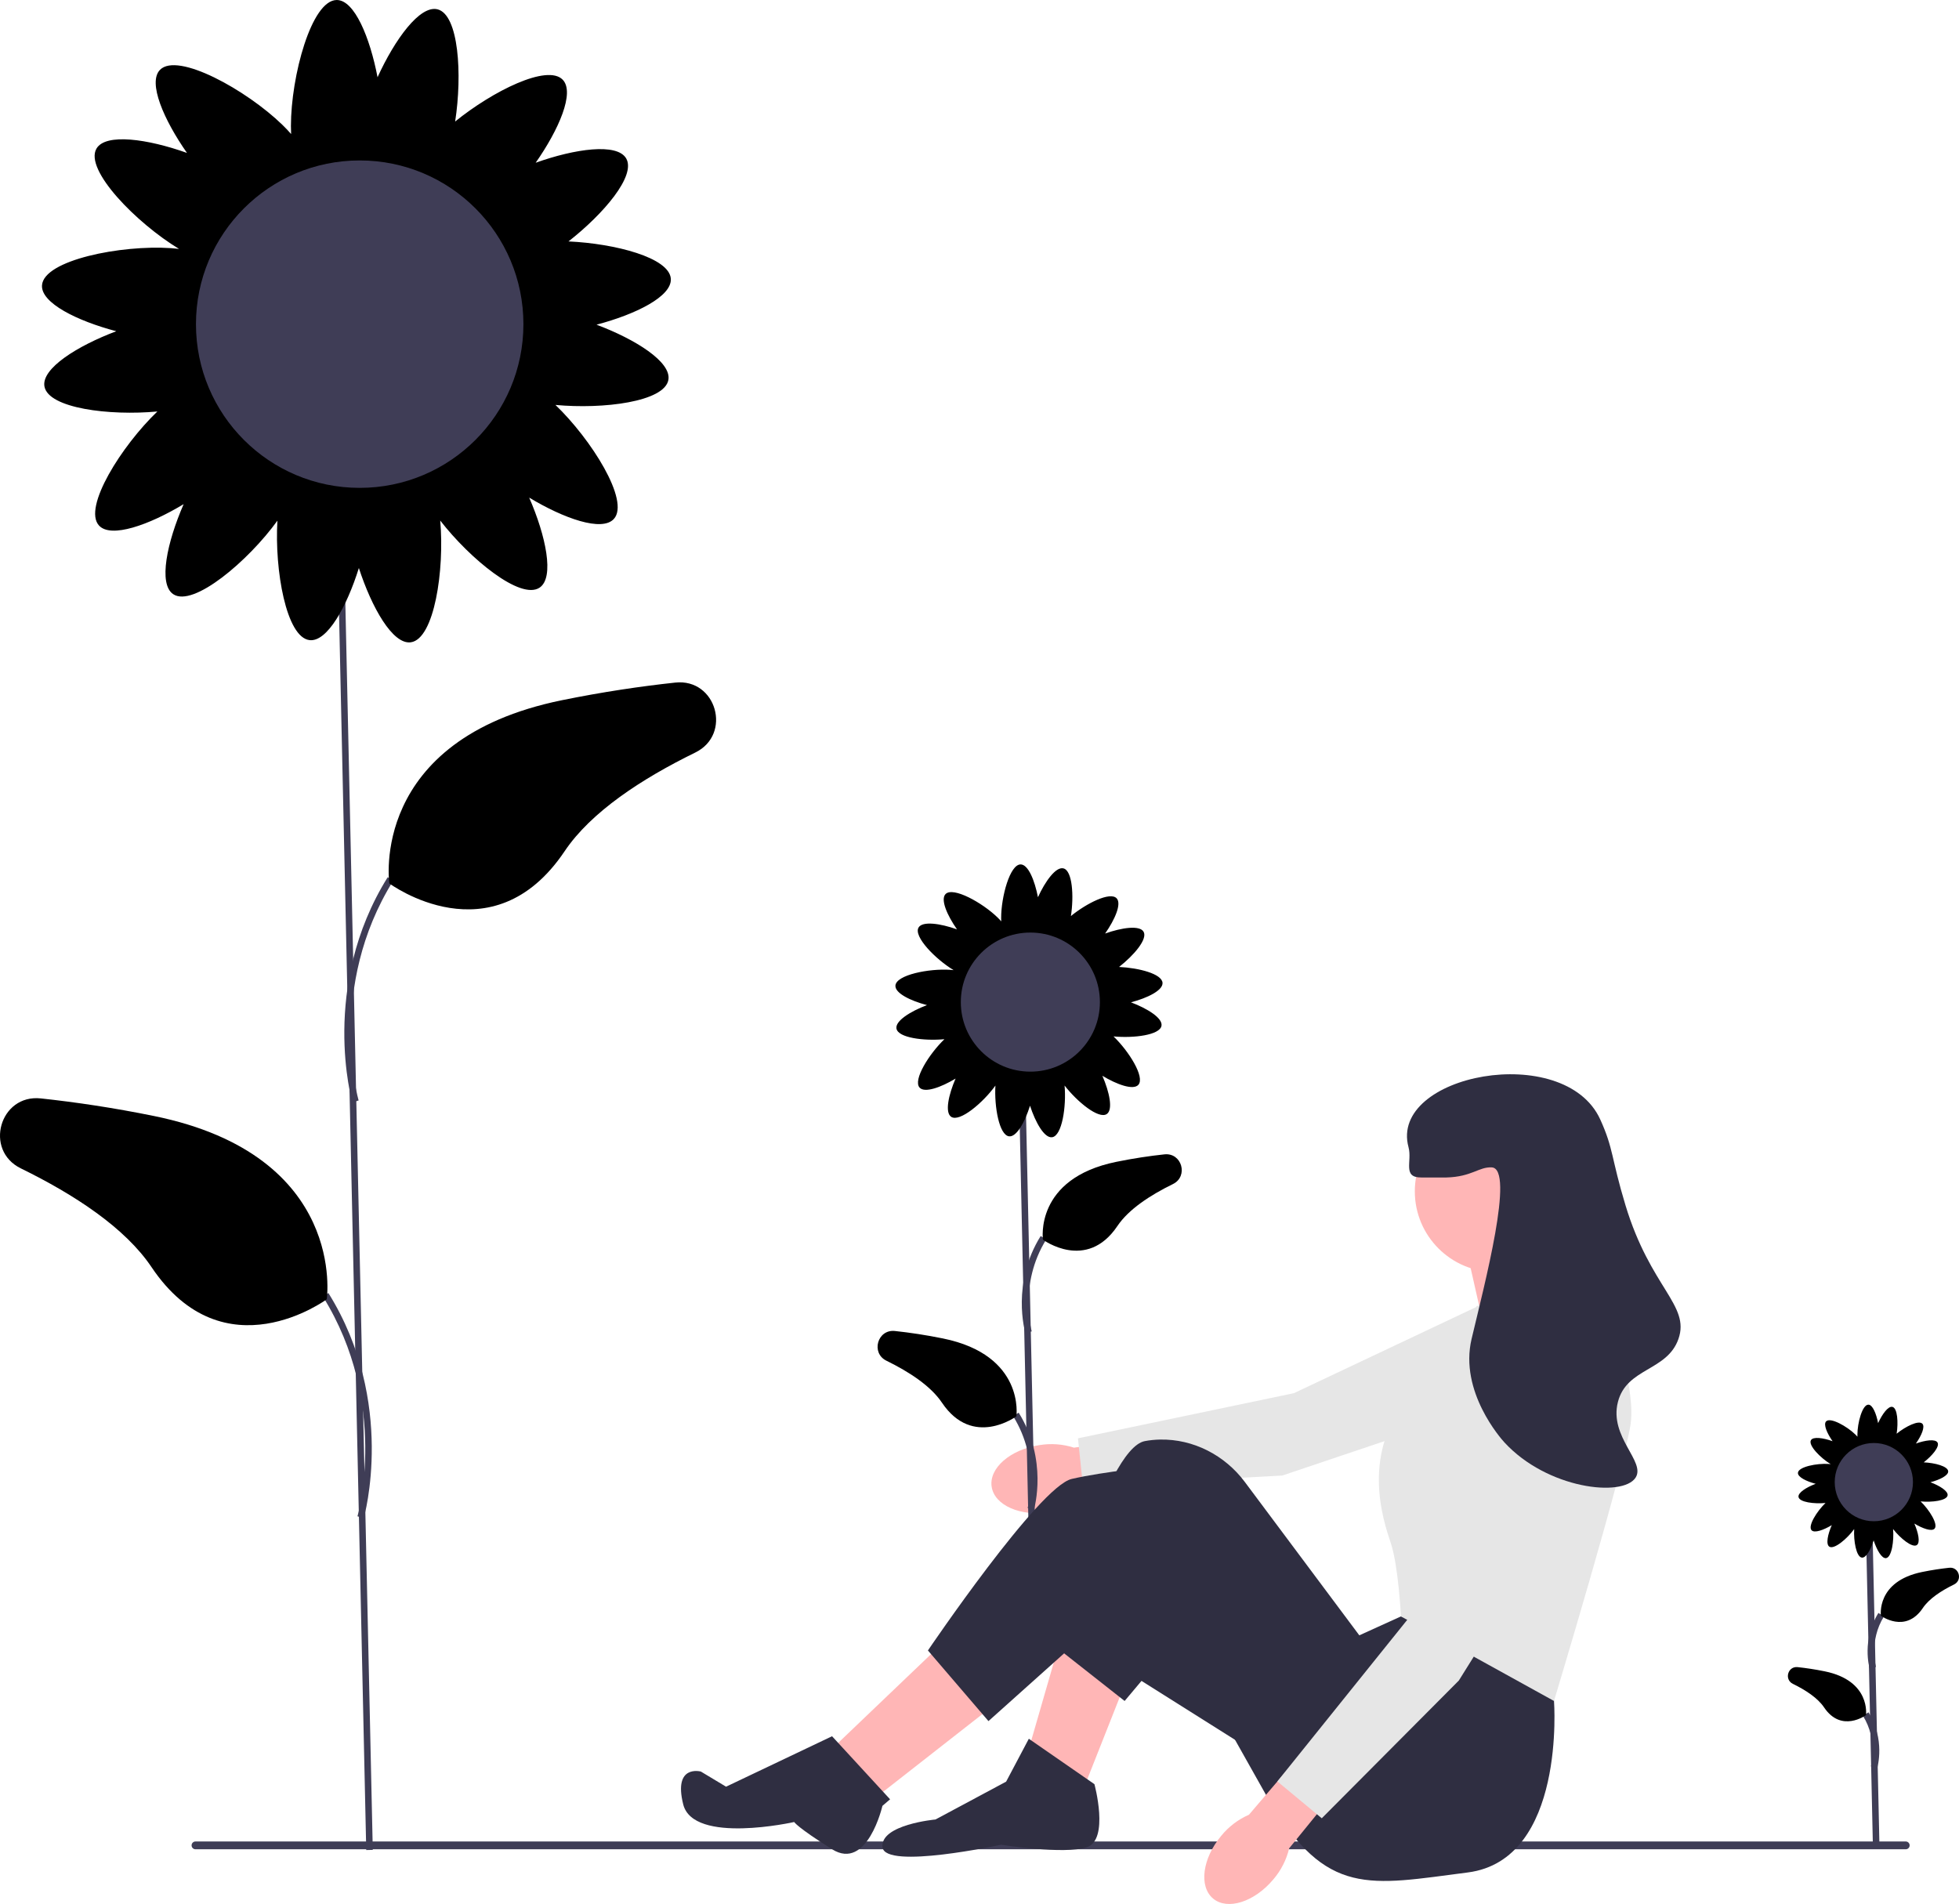
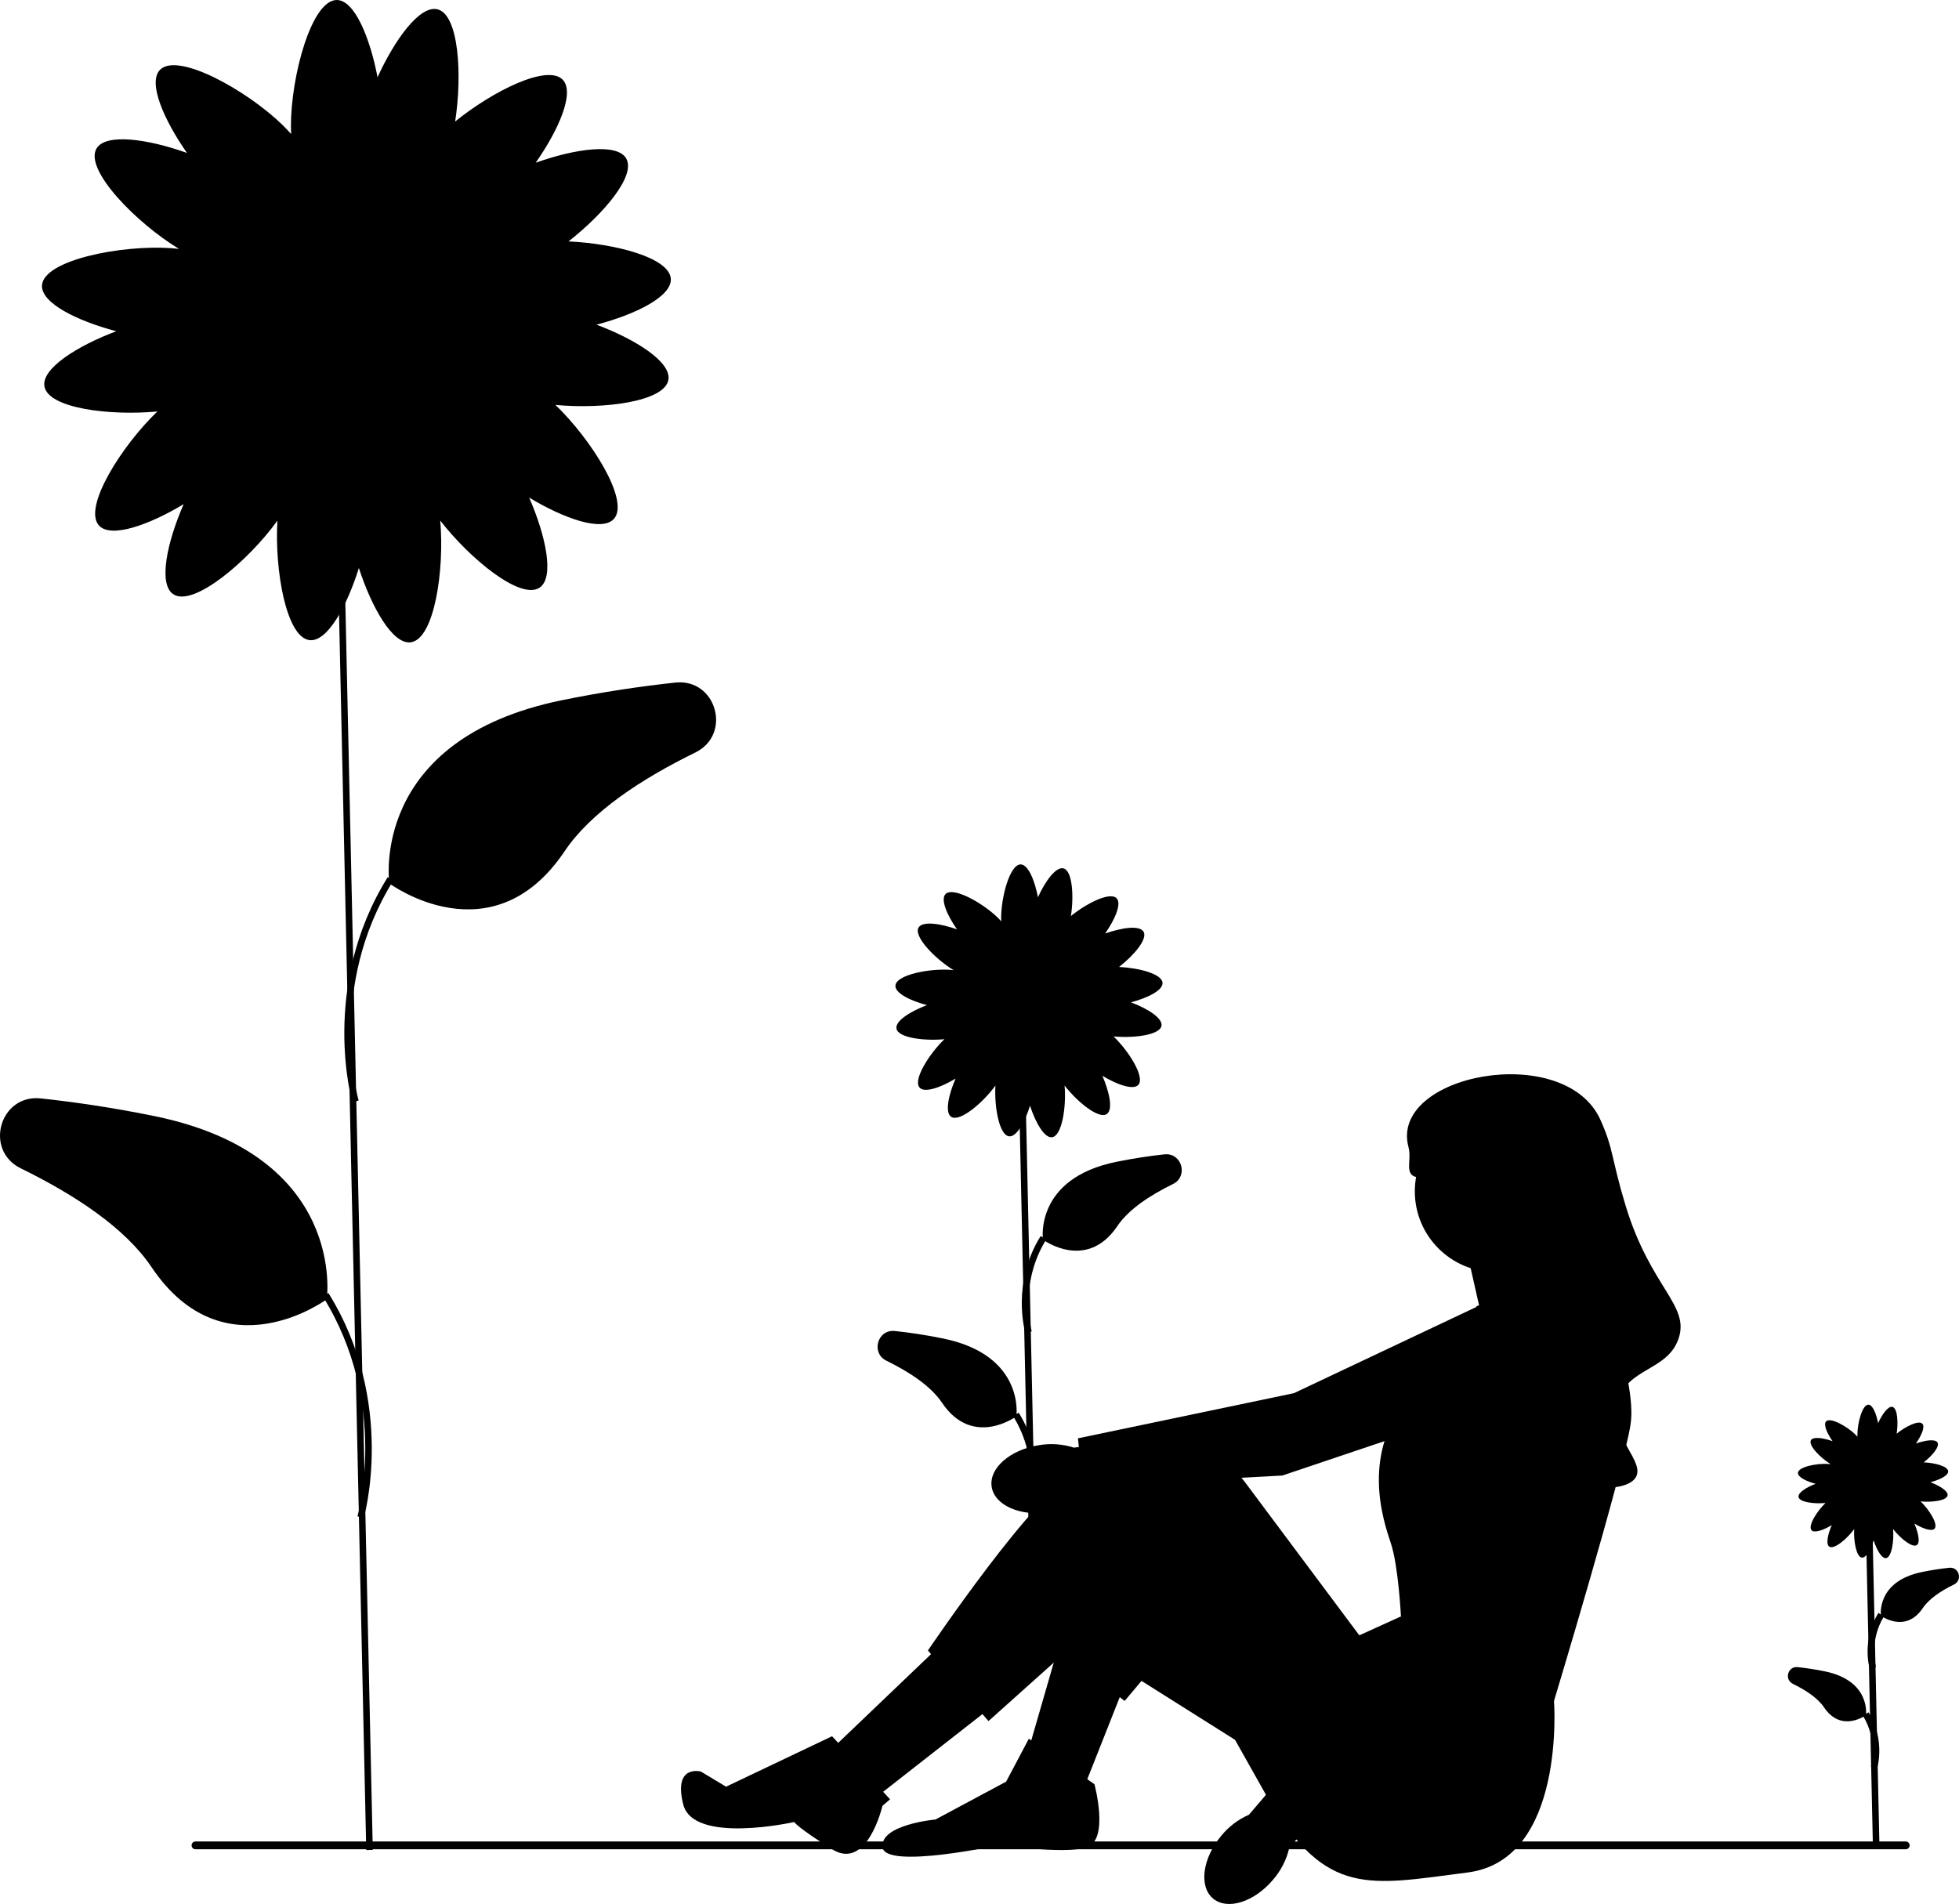
<svg xmlns="http://www.w3.org/2000/svg" width="598.253" height="581.498" viewBox="0 0 598.253 581.498" role="img" artist="Katerina Limpitsouni" source="https://undraw.co/">
-   <path id="uuid-207e1ec5-f316-41d7-bdda-8b0dd0a2bd60-309" d="M317.376,441.361c-8.897,1.364-15.405,7.059-14.536,12.721,.869,5.662,8.784,9.145,17.684,7.779,3.563-.497,6.954-1.839,9.892-3.915l37.623-6.254-2.511-14.872-37.538,5.312c-3.426-1.101-7.065-1.366-10.614-.772Z" fill="#ffb6b6" />
-   <polygon points="479.501 395.005 464.912 425.961 391.575 450.649 330.719 453.896 329.195 439.279 395.148 425.489 462.825 393.508 479.501 395.005" fill="#e6e6e6" />
+   <path id="uuid-207e1ec5-f316-41d7-bdda-8b0dd0a2bd60-309" d="M317.376,441.361c-8.897,1.364-15.405,7.059-14.536,12.721,.869,5.662,8.784,9.145,17.684,7.779,3.563-.497,6.954-1.839,9.892-3.915l37.623-6.254-2.511-14.872-37.538,5.312c-3.426-1.101-7.065-1.366-10.614-.772Z" fill="currentColor" />
+   <polygon points="479.501 395.005 464.912 425.961 391.575 450.649 330.719 453.896 329.195 439.279 395.148 425.489 462.825 393.508 479.501 395.005" fill="currentColor" />
  <g>
-     <rect x="313.022" y="330.245" width="2.001" height="173.776" transform="translate(-9.1013 7.00975) rotate(-1.26066)" fill="#3f3d56" />
-     <path d="M313.154,407.168c-.181-.616-4.327-15.269,4.651-29.671l1.697,1.059c-8.49,13.618-4.47,27.907-4.429,28.051l-1.919,.562Z" fill="#3f3d56" />
+     <rect x="313.022" y="330.245" width="2.001" height="173.776" transform="translate(-9.1013 7.00975) rotate(-1.26066)" fill="currentColor" />
+     <path d="M313.154,407.168c-.181-.616-4.327-15.269,4.651-29.671l1.697,1.059c-8.49,13.618-4.47,27.907-4.429,28.051l-1.919,.562Z" fill="currentColor" />
    <path d="M318.507,378.609s-2.729-18.655,22.414-23.775c5.238-1.067,10.163-1.796,14.677-2.281,5.329-.573,7.407,6.721,2.593,9.077-6.971,3.412-13.529,7.711-16.947,12.802-9.427,14.04-22.738,4.178-22.738,4.178Z" fill="currentColor" />
-     <path d="M315.74,461.115l-1.919-.562c.042-.144,4.061-14.433-4.429-28.051l1.697-1.059c8.978,14.402,4.832,29.055,4.651,29.671Z" fill="#3f3d56" />
+     <path d="M315.74,461.115l-1.919-.562c.042-.144,4.061-14.433-4.429-28.051l1.697-1.059c8.978,14.402,4.832,29.055,4.651,29.671Z" fill="currentColor" />
    <path d="M310.388,432.556s2.729-18.655-22.414-23.775c-5.238-1.067-10.163-1.796-14.677-2.281-5.329-.573-7.407,6.721-2.593,9.077,6.971,3.412,13.529,7.711,16.947,12.802,9.427,14.04,22.738,4.178,22.738,4.178Z" fill="currentColor" />
    <path d="M345.383,306.122c5.061-1.334,9.794-3.66,9.637-5.96-.186-2.733-7.213-4.563-13.275-4.842,4.572-3.577,8.773-8.522,7.488-10.758-1.181-2.056-6.676-1.26-11.745,.551,3-4.289,5.109-9.122,3.503-10.776-2.001-2.06-9.102,1.496-13.948,5.427,.943-6.124,.466-13.853-2.28-14.553-2.298-.585-5.554,3.911-7.787,8.81-.987-5.14-2.984-10.02-5.29-10.02-3.284,0-5.947,9.902-5.947,16.354,0,.365,.01,.708,.026,1.036-.33-.382-.707-.781-1.138-1.2-4.628-4.495-13.587-9.484-15.875-7.127-1.606,1.654,.503,6.487,3.503,10.776-5.069-1.811-10.564-2.607-11.745-.551-1.587,2.763,5.197,9.659,10.711,13.003-.331-.04-.68-.074-1.05-.099-6.436-.439-16.497,1.543-16.721,4.82-.157,2.3,4.576,4.625,9.637,5.96-5.039,1.894-9.746,4.837-9.319,7.169,.519,2.831,8.429,3.821,14.648,3.241-4.646,4.458-9.684,12.444-7.582,14.784,1.541,1.715,6.506-.06,10.989-2.761-2.152,4.934-3.32,10.362-1.349,11.68,2.604,1.742,9.747-4.321,13.513-9.539-.384,6.383,1.144,15.152,4.174,15.498,2.291,.262,4.829-4.36,6.393-9.355,1.663,5.12,4.388,9.957,6.737,9.636,3.055-.417,4.387-9.405,3.817-15.793,3.885,5.003,10.422,10.353,12.889,8.704,1.971-1.318,.802-6.746-1.349-11.68,4.483,2.701,9.449,4.476,10.989,2.761,2.103-2.34-2.936-10.326-7.582-14.784,6.219,.58,14.129-.411,14.648-3.241,.427-2.332-4.28-5.275-9.319-7.169Zm-27.251,18.055c-1.301,.178-2.49,.431-3.395,1.078-.961-.954-2.365-1.245-3.925-1.423-1.747-.2-3.336-.219-4.547,.79-.443-1.232-1.533-2.107-2.802-2.956-1.091-.73-2.15-1.329-3.256-1.445-.086-1.351-.944-2.5-1.994-3.668-.669-.745-1.339-1.411-2.082-1.857,1.072-1.305,.949-2.955,.617-4.766-.237-1.292-.544-2.468-1.232-3.342,.909-1.004,1.136-2.419,1.243-3.986,.117-1.711,.068-3.263-.919-4.418,2.553,.325,3.784-1.266,4.929-3.259,.654-1.138,1.18-2.235,1.22-3.347,1.342-.178,2.43-1.112,3.524-2.239,.935-.963,1.73-1.916,2.029-3.013,1.071,.9,2.533,1.036,4.145,1.036,1.571,0,2.998-.129,4.061-.968,.825,.746,1.978,1.133,3.251,1.457,1.215,.309,2.361,.516,3.404,.308,.381,.869,1.057,1.659,1.83,2.454,1.094,1.127,2.182,2.061,3.524,2.239,.04,1.112,.566,2.208,1.22,3.347,.77,1.34,1.578,2.499,2.802,3.016-.143,.778-.128,1.635-.066,2.537,.107,1.567,.333,2.983,1.243,3.986-.688,.874-.995,2.051-1.232,3.342-.332,1.811-.455,3.461,.617,4.766-.743,.446-1.413,1.112-2.082,1.857-1.05,1.169-1.907,2.317-1.994,3.668-1.106,.116-2.165,.715-3.256,1.445-1.491,.997-2.732,2.031-2.971,3.635-1.119-.543-2.458-.472-3.904-.275Z" fill="currentColor" />
-     <circle cx="314.659" cy="306.053" r="21.239" fill="#3f3d56" />
+     <circle cx="314.659" cy="306.053" r="21.239" fill="currentColor" />
  </g>
-   <path d="M58.509,563.597c0,.66,.53,1.19,1.19,1.19H581.989c.66,0,1.19-.53,1.19-1.19,0-.66-.53-1.19-1.19-1.19H59.699c-.66,0-1.19,.53-1.19,1.19Z" fill="#3f3d56" />
-   <polygon points="344.239 512.546 331.142 545.675 314.192 534.118 324.208 499.449 344.239 512.546" fill="#ffb6b6" />
-   <polygon points="289.538 500.219 254.869 533.348 268.737 547.986 304.177 520.25 289.538 500.219" fill="#ffb6b6" />
-   <polygon points="485.998 392.359 485.613 389.662 476.753 372.328 447.477 380.032 452.87 403.915 485.998 392.359" fill="#ffb6b6" />
-   <path d="M473.671,507.923l.9,11.572s3.722,48.522-26.325,52.374c-30.047,3.852-43.144,7.704-60.864-22.342l-27.735-49.308-16.2,19.276-21.551-16.965s15.409-60.094,27.735-62.405c1.541-.289,3.082-.433,4.599-.465,10.205-.213,19.825,4.779,25.931,12.959l34.957,46.829,12.712-5.778,45.841,14.253Z" fill="#2f2e41" />
-   <path d="M307.258,544.134l6.934-13.097,20.031,13.868s4.623,16.949-2.311,19.261c-6.934,2.311-26.195-.77-26.195-.77,0,0-35.44,7.704-36.21,.77s16.179-8.475,16.179-8.475l21.572-11.556Z" fill="#2f2e41" />
-   <path d="M382.76,534.888l-53.545-33.738-27.35,24.493-18.49-21.572s33.899-50.078,43.915-52.389,26.195-3.852,26.195-3.852l49.308,45.455-20.031,41.603Z" fill="#2f2e41" />
-   <path d="M254.099,530.266l17.72,19.261-2.337,1.999s-4.597,20.022-15.383,13.249c-10.786-6.773-11.556-8.314-11.556-8.314,0,0-30.817,6.934-33.899-5.393-3.082-12.327,5.393-10.016,5.393-10.016l7.695,4.623,32.367-15.409Z" fill="#2f2e41" />
-   <circle cx="456.722" cy="363.853" r="24.654" fill="#ffb6b6" />
-   <path d="M450.944,398.908l35.44-10.786s13.868,32.358,11.556,46.996c-2.311,14.638-23.368,84.377-23.368,84.377l-46.741-25.825s-.77-15.409-3.082-22.342-9.63-28.121,6.549-45.841c16.179-17.72,19.646-26.58,19.646-26.58Z" fill="#e6e6e6" />
+   <path d="M58.509,563.597c0,.66,.53,1.19,1.19,1.19H581.989c.66,0,1.19-.53,1.19-1.19,0-.66-.53-1.19-1.19-1.19H59.699c-.66,0-1.19,.53-1.19,1.19Z" fill="currentColor" />
+   <polygon points="344.239 512.546 331.142 545.675 314.192 534.118 324.208 499.449 344.239 512.546" fill="currentColor" />
+   <polygon points="289.538 500.219 254.869 533.348 268.737 547.986 304.177 520.25 289.538 500.219" fill="currentColor" />
+   <polygon points="485.998 392.359 485.613 389.662 476.753 372.328 447.477 380.032 452.87 403.915 485.998 392.359" fill="currentColor" />
+   <path d="M473.671,507.923l.9,11.572s3.722,48.522-26.325,52.374c-30.047,3.852-43.144,7.704-60.864-22.342l-27.735-49.308-16.2,19.276-21.551-16.965s15.409-60.094,27.735-62.405c1.541-.289,3.082-.433,4.599-.465,10.205-.213,19.825,4.779,25.931,12.959l34.957,46.829,12.712-5.778,45.841,14.253Z" fill="currentColor" />
+   <path d="M307.258,544.134l6.934-13.097,20.031,13.868s4.623,16.949-2.311,19.261c-6.934,2.311-26.195-.77-26.195-.77,0,0-35.44,7.704-36.21,.77s16.179-8.475,16.179-8.475l21.572-11.556Z" fill="currentColor" />
+   <path d="M382.76,534.888l-53.545-33.738-27.35,24.493-18.49-21.572s33.899-50.078,43.915-52.389,26.195-3.852,26.195-3.852l49.308,45.455-20.031,41.603Z" fill="currentColor" />
+   <path d="M254.099,530.266l17.72,19.261-2.337,1.999s-4.597,20.022-15.383,13.249c-10.786-6.773-11.556-8.314-11.556-8.314,0,0-30.817,6.934-33.899-5.393-3.082-12.327,5.393-10.016,5.393-10.016l7.695,4.623,32.367-15.409Z" fill="currentColor" />
+   <circle cx="456.722" cy="363.853" r="24.654" fill="currentColor" />
+   <path d="M450.944,398.908l35.44-10.786s13.868,32.358,11.556,46.996c-2.311,14.638-23.368,84.377-23.368,84.377l-46.741-25.825s-.77-15.409-3.082-22.342-9.63-28.121,6.549-45.841c16.179-17.72,19.646-26.58,19.646-26.58Z" fill="currentColor" />
  <g>
-     <rect x="107.344" y="155.95" width="2" height="409.099" transform="translate(-7.90461 2.47077) rotate(-1.26058)" fill="#3f3d56" />
-     <path d="M107.599,336.66c-.103-.35-10.018-35.358,10.799-68.751l1.697,1.058c-20.348,32.642-10.678,66.789-10.578,67.131l-1.919,.562Z" fill="#3f3d56" />
+     <rect x="107.344" y="155.95" width="2" height="409.099" transform="translate(-7.90461 2.47077) rotate(-1.26058)" fill="currentColor" />
+     <path d="M107.599,336.66c-.103-.35-10.018-35.358,10.799-68.751l1.697,1.058c-20.348,32.642-10.678,66.789-10.578,67.131l-1.919,.562Z" fill="currentColor" />
    <path d="M118.901,269.809s-6.425-43.917,52.767-55.97c12.332-2.511,23.925-4.227,34.552-5.371,12.544-1.35,17.437,15.822,6.105,21.368-16.411,8.032-31.849,18.153-39.896,30.137-22.192,33.053-53.528,9.835-53.528,9.835Z" fill="currentColor" />
-     <path d="M111.09,463.66l-1.919-.562c.1-.341,9.751-34.521-10.578-67.131l1.697-1.059c20.817,33.394,10.902,68.402,10.799,68.752Z" fill="#3f3d56" />
+     <path d="M111.09,463.66l-1.919-.562c.1-.341,9.751-34.521-10.578-67.131l1.697-1.059c20.817,33.394,10.902,68.402,10.799,68.752Z" fill="currentColor" />
    <path d="M99.788,396.809s6.425-43.917-52.767-55.97c-12.332-2.511-23.925-4.227-34.552-5.371-12.544-1.35-17.437,15.822-6.105,21.368,16.411,8.032,31.849,18.153,39.896,30.137,22.192,33.053,53.528,9.835,53.528,9.835Z" fill="currentColor" />
    <path d="M182.173,99.161c11.915-3.141,23.056-8.615,22.687-14.03-.439-6.433-16.98-10.743-31.251-11.399,10.764-8.421,20.654-20.061,17.629-25.326-2.781-4.84-15.715-2.965-27.649,1.298,7.062-10.097,12.028-21.475,8.246-25.368-4.71-4.85-21.428,3.521-32.837,12.775,2.221-14.416,1.098-32.613-5.368-34.26-5.409-1.377-13.076,9.208-18.332,20.739-2.323-12.101-7.026-23.589-12.454-23.589-7.732,0-14,23.312-14,38.5,0,.859,.023,1.667,.062,2.439-.776-.9-1.665-1.84-2.68-2.825-10.895-10.581-31.986-22.326-37.373-16.779-3.781,3.894,1.184,15.271,8.246,25.368-11.934-4.263-24.869-6.138-27.649-1.298-3.736,6.503,12.234,22.738,25.215,30.611-.78-.094-1.6-.173-2.473-.233-15.153-1.034-38.837,3.633-39.364,11.347-.37,5.415,10.772,10.889,22.687,14.03-11.862,4.459-22.945,11.387-21.939,16.878,1.221,6.664,19.842,8.996,34.484,7.631-10.938,10.495-22.799,29.295-17.849,34.805,3.627,4.038,15.316-.142,25.871-6.5-5.065,11.616-7.816,24.393-3.177,27.497,6.131,4.101,22.947-10.173,31.813-22.456-.903,15.027,2.692,35.671,9.826,36.486,5.393,.616,11.369-10.265,15.05-22.024,3.914,12.053,10.33,23.44,15.861,22.685,7.192-.981,10.327-22.142,8.985-37.18,9.145,11.778,24.536,24.374,30.342,20.49,4.64-3.104,1.889-15.881-3.177-27.497,10.554,6.359,22.243,10.538,25.871,6.5,4.95-5.51-6.911-24.31-17.849-34.805,14.641,1.365,33.263-.967,34.484-7.631,1.006-5.49-10.077-12.419-21.939-16.878Zm-64.154,42.505c-3.063,.418-5.863,1.015-7.993,2.539-2.262-2.246-5.567-2.93-9.241-3.35-4.114-.47-7.852-.515-10.703,1.859-1.043-2.899-3.608-4.959-6.596-6.958-2.569-1.719-5.061-3.129-7.665-3.401-.203-3.181-2.223-5.885-4.694-8.636-1.576-1.754-3.152-3.322-4.902-4.371,2.524-3.073,2.233-6.957,1.452-11.22-.557-3.04-1.281-5.811-2.9-7.869,2.141-2.362,2.673-5.695,2.925-9.384,.275-4.028,.161-7.681-2.165-10.401,6.009,.764,8.909-2.979,11.604-7.671,1.54-2.68,2.778-5.262,2.872-7.879,3.16-.42,5.72-2.618,8.297-5.271,2.201-2.266,4.073-4.51,4.776-7.093,2.522,2.119,5.963,2.44,9.759,2.44,3.698,0,7.059-.305,9.561-2.279,1.943,1.756,4.658,2.666,7.653,3.429,2.859,.728,5.559,1.215,8.013,.725,.896,2.047,2.489,3.905,4.308,5.778,2.576,2.653,5.136,4.851,8.297,5.271,.094,2.617,1.332,5.199,2.872,7.879,1.812,3.155,3.716,5.883,6.595,7.1-.336,1.833-.3,3.85-.155,5.972,.252,3.689,.785,7.022,2.925,9.384-1.619,2.058-2.343,4.828-2.9,7.869-.781,4.263-1.072,8.147,1.452,11.22-1.749,1.049-3.326,2.617-4.902,4.371-2.471,2.751-4.491,5.455-4.694,8.636-2.605,.272-5.096,1.683-7.665,3.401-3.509,2.347-6.432,4.78-6.993,8.558-2.633-1.277-5.785-1.112-9.19-.648Z" fill="currentColor" />
-     <circle cx="109.844" cy="99" r="50" fill="#3f3d56" />
+     <circle cx="109.844" cy="99" r="50" fill="currentColor" />
  </g>
  <g>
-     <rect x="570.888" y="466.263" width="2" height="97.749" transform="translate(-11.19664 12.70857) rotate(-1.26084)" fill="#3f3d56" />
-     <path d="M570.979,509.655c-.104-.354-2.488-8.779,2.665-17.045l1.697,1.059c-4.665,7.482-2.465,15.347-2.443,15.425l-1.919,.562Z" fill="#3f3d56" />
+     <rect x="570.888" y="466.263" width="2" height="97.749" transform="translate(-11.19664 12.70857) rotate(-1.26084)" fill="currentColor" />
+     <path d="M570.979,509.655c-.104-.354-2.488-8.779,2.665-17.045l1.697,1.059c-4.665,7.482-2.465,15.347-2.443,15.425l-1.919,.562Z" fill="currentColor" />
    <path d="M574.41,493.468s-1.535-10.493,12.608-13.373c2.947-.6,5.717-1.01,8.256-1.283,2.997-.323,4.166,3.78,1.459,5.106-3.921,1.919-7.61,4.337-9.533,7.201-5.303,7.898-12.79,2.35-12.79,2.35Z" fill="currentColor" />
-     <path d="M573.274,540l-1.919-.562c.022-.078,2.222-7.941-2.443-15.424l1.697-1.059c5.153,8.266,2.769,16.689,2.665,17.044Z" fill="#3f3d56" />
+     <path d="M573.274,540l-1.919-.562c.022-.078,2.222-7.941-2.443-15.424l1.697-1.059c5.153,8.266,2.769,16.689,2.665,17.044Z" fill="currentColor" />
    <path d="M569.843,523.813s1.535-10.493-12.608-13.373c-2.947-.6-5.717-1.01-8.256-1.283-2.997-.323-4.166,3.78-1.459,5.106,3.921,1.919,7.61,4.337,9.533,7.201,5.303,7.898,12.79,2.35,12.79,2.35Z" fill="currentColor" />
    <path d="M589.528,452.693c2.847-.751,5.509-2.059,5.421-3.352-.105-1.537-4.057-2.567-7.467-2.724,2.572-2.012,4.935-4.793,4.212-6.051-.664-1.156-3.755-.709-6.606,.31,1.687-2.413,2.874-5.131,1.97-6.061-1.125-1.159-5.12,.841-7.846,3.052,.531-3.445,.262-7.793-1.283-8.186-1.292-.329-3.124,2.2-4.38,4.955-.555-2.891-1.679-5.636-2.976-5.636-1.847,0-3.345,5.57-3.345,9.199,0,.205,.005,.398,.015,.583-.185-.215-.398-.44-.64-.675-2.603-2.528-7.643-5.335-8.93-4.009-.904,.93,.283,3.649,1.97,6.061-2.851-1.019-5.942-1.467-6.606-.31-.893,1.554,2.923,5.433,6.025,7.314-.186-.022-.382-.041-.591-.056-3.621-.247-9.28,.868-9.405,2.711-.088,1.294,2.574,2.602,5.421,3.352-2.834,1.065-5.482,2.721-5.242,4.033,.292,1.592,4.741,2.15,8.239,1.823-2.614,2.508-5.448,7-4.265,8.316,.867,.965,3.66-.034,6.181-1.553-1.21,2.776-1.868,5.828-.759,6.57,1.465,.98,5.483-2.431,7.601-5.366-.216,3.591,.643,8.523,2.348,8.718,1.289,.147,2.716-2.453,3.596-5.262,.935,2.88,2.468,5.601,3.79,5.42,1.718-.234,2.467-5.291,2.147-8.884,2.185,2.814,5.863,5.824,7.25,4.896,1.109-.742,.451-3.795-.759-6.57,2.522,1.519,5.315,2.518,6.181,1.553,1.183-1.317-1.651-5.809-4.265-8.316,3.498,.326,7.948-.231,8.239-1.823,.24-1.312-2.408-2.967-5.242-4.033Zm-15.329,10.156c-.732,.1-1.401,.242-1.91,.607-.541-.537-1.33-.7-2.208-.8-.983-.112-1.876-.123-2.557,.444-.249-.693-.862-1.185-1.576-1.663-.614-.411-1.209-.748-1.832-.813-.049-.76-.531-1.406-1.122-2.064-.377-.419-.753-.794-1.171-1.044,.603-.734,.534-1.662,.347-2.681-.133-.726-.306-1.388-.693-1.88,.511-.564,.639-1.361,.699-2.242,.066-.963,.038-1.835-.517-2.485,1.436,.183,2.129-.712,2.773-1.833,.368-.64,.664-1.257,.686-1.883,.755-.1,1.367-.626,1.982-1.259,.526-.541,.973-1.078,1.141-1.695,.603,.506,1.425,.583,2.332,.583,.884,0,1.687-.073,2.285-.545,.464,.42,1.113,.637,1.829,.819,.683,.174,1.328,.29,1.915,.173,.214,.489,.595,.933,1.029,1.381,.616,.634,1.227,1.159,1.982,1.259,.022,.625,.318,1.242,.686,1.883,.433,.754,.888,1.406,1.576,1.696-.08,.438-.072,.92-.037,1.427,.06,.882,.187,1.678,.699,2.242-.387,.492-.56,1.154-.693,1.88-.187,1.019-.256,1.947,.347,2.681-.418,.251-.795,.625-1.171,1.044-.59,.657-1.073,1.303-1.122,2.064-.622,.065-1.218,.402-1.832,.813-.838,.561-1.537,1.142-1.671,2.045-.629-.305-1.382-.266-2.196-.155Z" fill="currentColor" />
-     <circle cx="572.246" cy="452.655" r="11.947" fill="#3f3d56" />
+     <circle cx="572.246" cy="452.655" r="11.947" fill="currentColor" />
  </g>
  <g>
-     <path id="uuid-fcc96ddd-8a9b-4008-9e3e-ba4d42e134c9-310" d="M372.943,560.684c-5.768,6.91-6.877,15.487-2.479,19.157,4.398,3.67,12.637,1.043,18.406-5.87,2.342-2.73,3.997-5.981,4.825-9.481l24.068-29.586-11.724-9.488-24.628,28.823c-3.297,1.441-6.201,3.651-8.468,6.445Z" fill="#ffb6b6" />
-     <polygon points="478.127 414.451 486.504 447.631 445.506 513.259 403.652 555.323 390.087 544.068 432.297 491.549 464.291 423.879 478.127 414.451" fill="#e6e6e6" />
+     <path id="uuid-fcc96ddd-8a9b-4008-9e3e-ba4d42e134c9-310" d="M372.943,560.684c-5.768,6.91-6.877,15.487-2.479,19.157,4.398,3.67,12.637,1.043,18.406-5.87,2.342-2.73,3.997-5.981,4.825-9.481l24.068-29.586-11.724-9.488-24.628,28.823c-3.297,1.441-6.201,3.651-8.468,6.445Z" fill="currentColor" />
+     <polygon points="478.127 414.451 486.504 447.631 445.506 513.259 403.652 555.323 390.087 544.068 432.297 491.549 464.291 423.879 478.127 414.451" fill="currentColor" />
  </g>
-   <path d="M433.994,359.616c6.323-.015,6.682,.027,7.704,0,7.842-.207,9.893-3.292,13.868-3.082,7.095,.376-2.269,35.945-6.163,52.389-3.819,16.127,9.088,30.579,10.016,31.588,13.101,14.248,36.114,16.854,40.062,10.786,3.196-4.911-8.131-12.379-5.393-23.113,2.677-10.493,15.036-9.376,18.49-19.261,3.618-10.352-8.54-15.573-16.179-40.833-4.387-14.507-3.611-17.21-7.704-26.195-10.942-24.016-64.574-13.791-58.553,8.475,1.165,4.307-1.935,9.259,3.852,9.245Z" fill="#2f2e41" />
+   <path d="M433.994,359.616c6.323-.015,6.682,.027,7.704,0,7.842-.207,9.893-3.292,13.868-3.082,7.095,.376-2.269,35.945-6.163,52.389-3.819,16.127,9.088,30.579,10.016,31.588,13.101,14.248,36.114,16.854,40.062,10.786,3.196-4.911-8.131-12.379-5.393-23.113,2.677-10.493,15.036-9.376,18.49-19.261,3.618-10.352-8.54-15.573-16.179-40.833-4.387-14.507-3.611-17.21-7.704-26.195-10.942-24.016-64.574-13.791-58.553,8.475,1.165,4.307-1.935,9.259,3.852,9.245Z" fill="currentColor" />
</svg>
